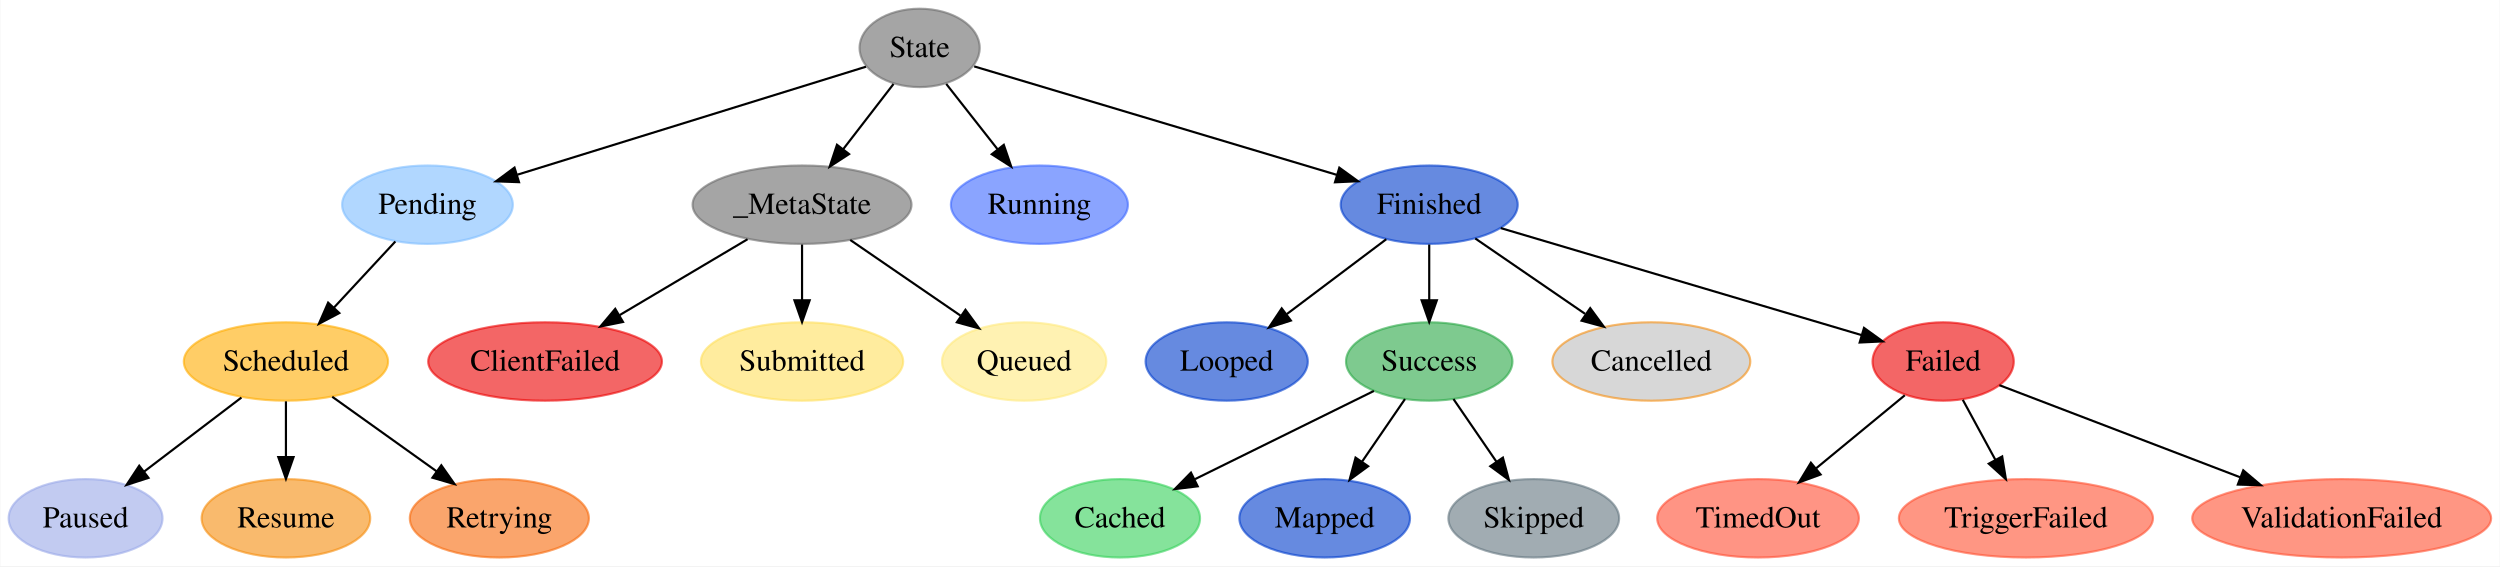
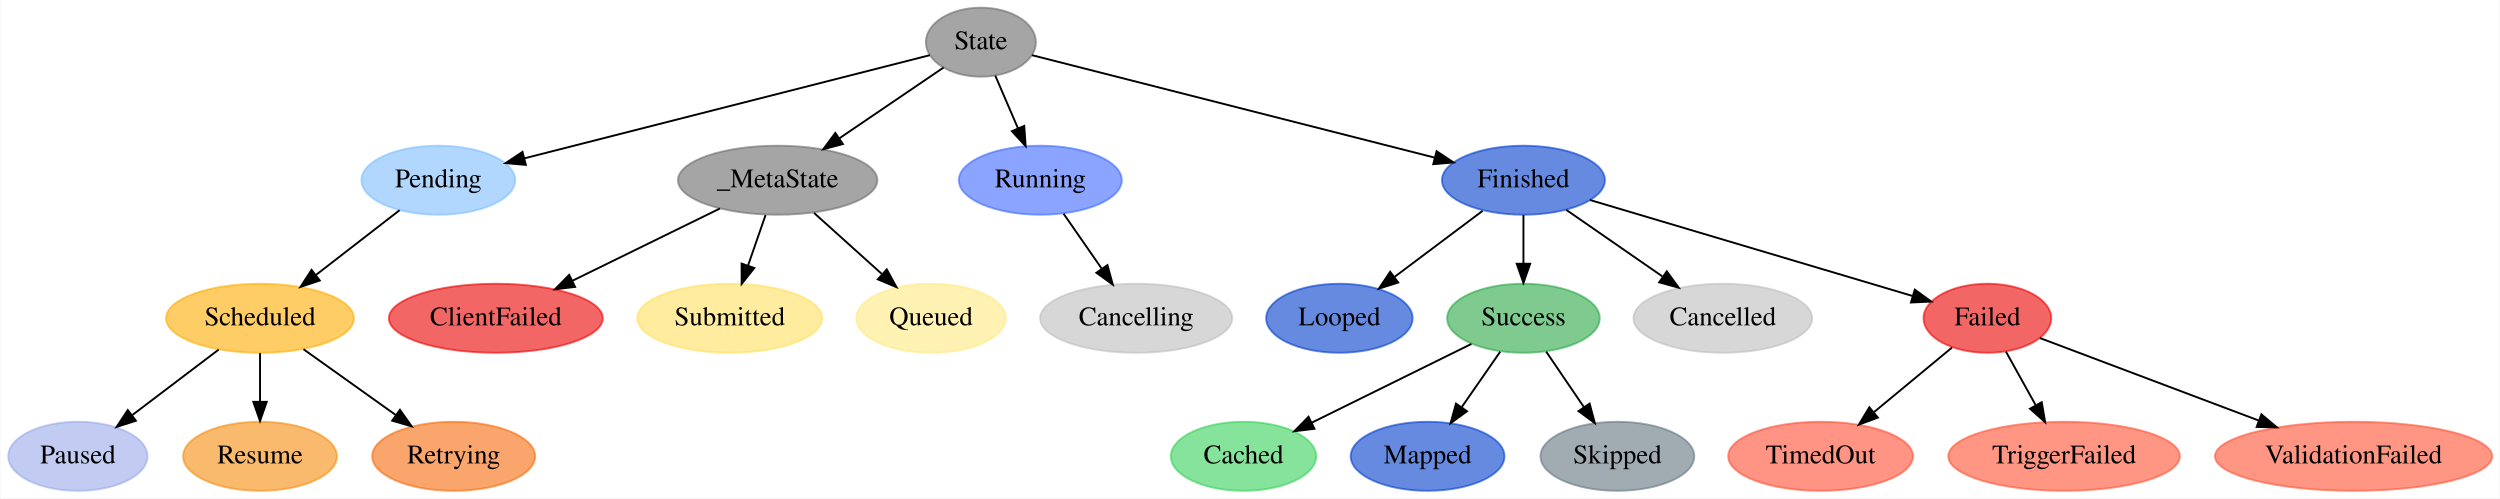
- <svg xmlns="http://www.w3.org/2000/svg" width="1148pt" height="260pt" viewBox="0.00 0.00 1147.72 260.00">
+ <svg xmlns="http://www.w3.org/2000/svg" width="1304pt" height="260pt" viewBox="0.00 0.00 1303.54 260.00">
  <g id="graph0" class="graph" transform="scale(1 1) rotate(0) translate(4 256)">
-     <polygon fill="white" stroke="transparent" points="-4,4 -4,-256 1143.72,-256 1143.72,4 -4,4" />
+     <polygon fill="#ffffff" stroke="transparent" points="-4,4 -4,-256 1299.54,-256 1299.54,4 -4,4" />
    <g id="node1" class="node">
-       <ellipse fill="#696969" fill-opacity="0.6" stroke="#696969" stroke-opacity="0.6" cx="418.16" cy="-234" rx="27.58" ry="18" />
-       <text text-anchor="middle" x="418.16" y="-229.8" font-family="Times,serif" font-size="14.00">State</text>
+       <ellipse fill="#696969" fill-opacity="0.6" stroke="#696969" stroke-opacity="0.6" cx="507.397" cy="-234" rx="28.695" ry="18" />
+       <text text-anchor="middle" x="507.397" y="-230.3" font-family="Times,serif" font-size="14.00" fill="#000000">State</text>
    </g>
    <g id="node2" class="node">
-       <ellipse fill="#7ebdff" fill-opacity="0.6" stroke="#7ebdff" stroke-opacity="0.6" cx="192.16" cy="-162" rx="39.19" ry="18" />
-       <text text-anchor="middle" x="192.16" y="-157.8" font-family="Times,serif" font-size="14.00">Pending</text>
+       <ellipse fill="#7ebdff" fill-opacity="0.6" stroke="#7ebdff" stroke-opacity="0.6" cx="224.397" cy="-162" rx="40.094" ry="18" />
+       <text text-anchor="middle" x="224.397" y="-158.3" font-family="Times,serif" font-size="14.00" fill="#000000">Pending</text>
    </g>
    <g id="edge1" class="edge">
-       <path fill="none" stroke="black" d="M393.54,-225.38C355.07,-213.46 280.25,-190.28 233.43,-175.78" />
-       <polygon fill="black" stroke="black" points="234.19,-172.35 223.6,-172.74 232.12,-179.04 234.19,-172.35" />
+       <path fill="none" stroke="#000000" d="M480.773,-227.226C432.256,-214.883 328.972,-188.606 269.364,-173.44" />
+       <polygon fill="#000000" stroke="#000000" points="270.031,-169.999 259.476,-170.925 268.305,-176.782 270.031,-169.999" />
    </g>
    <g id="node7" class="node">
-       <ellipse fill="#696969" fill-opacity="0.6" stroke="#696969" stroke-opacity="0.6" cx="364.16" cy="-162" rx="50.26" ry="18" />
-       <text text-anchor="middle" x="364.16" y="-157.8" font-family="Times,serif" font-size="14.00">_MetaState</text>
+       <ellipse fill="#696969" fill-opacity="0.6" stroke="#696969" stroke-opacity="0.6" cx="401.397" cy="-162" rx="51.991" ry="18" />
+       <text text-anchor="middle" x="401.397" y="-158.3" font-family="Times,serif" font-size="14.00" fill="#000000">_MetaState</text>
    </g>
    <g id="edge6" class="edge">
-       <path fill="none" stroke="black" d="M406.18,-217.46C399.38,-208.65 390.72,-197.43 383.03,-187.46" />
-       <polygon fill="black" stroke="black" points="385.74,-185.25 376.86,-179.47 380.2,-189.52 385.74,-185.25" />
+       <path fill="none" stroke="#000000" d="M487.955,-220.794C472.751,-210.467 451.289,-195.889 433.54,-183.833" />
+       <polygon fill="#000000" stroke="#000000" points="435.408,-180.871 425.169,-178.147 431.474,-186.661 435.408,-180.871" />
    </g>
    <g id="node11" class="node">
-       <ellipse fill="#3d67ff" fill-opacity="0.6" stroke="#3d67ff" stroke-opacity="0.6" cx="473.16" cy="-162" rx="40.64" ry="18" />
-       <text text-anchor="middle" x="473.16" y="-157.8" font-family="Times,serif" font-size="14.00">Running</text>
+       <ellipse fill="#3d67ff" fill-opacity="0.6" stroke="#3d67ff" stroke-opacity="0.6" cx="538.397" cy="-162" rx="42.494" ry="18" />
+       <text text-anchor="middle" x="538.397" y="-158.3" font-family="Times,serif" font-size="14.00" fill="#000000">Running</text>
    </g>
    <g id="edge10" class="edge">
-       <path fill="none" stroke="black" d="M430.37,-217.46C437.29,-208.65 446.11,-197.43 453.94,-187.46" />
-       <polygon fill="black" stroke="black" points="456.8,-189.49 460.22,-179.47 451.29,-185.17 456.8,-189.49" />
+       <path fill="none" stroke="#000000" d="M514.901,-216.571C518.465,-208.293 522.806,-198.21 526.782,-188.975" />
+       <polygon fill="#000000" stroke="#000000" points="530.006,-190.338 530.746,-179.769 523.577,-187.57 530.006,-190.338" />
+     </g>
+     <g id="node13" class="node">
+       <ellipse fill="#003ccb" fill-opacity="0.6" stroke="#003ccb" stroke-opacity="0.6" cx="790.397" cy="-162" rx="42.494" ry="18" />
+       <text text-anchor="middle" x="790.397" y="-158.3" font-family="Times,serif" font-size="14.00" fill="#000000">Finished</text>
+     </g>
+     <g id="edge12" class="edge">
+       <path fill="none" stroke="#000000" d="M534.021,-227.226C582.147,-214.982 684.164,-189.027 743.983,-173.809" />
+       <polygon fill="#000000" stroke="#000000" points="745.094,-177.137 753.922,-171.28 743.368,-170.353 745.094,-177.137" />
+     </g>
+     <g id="node3" class="node">
+       <ellipse fill="#ffab00" fill-opacity="0.6" stroke="#ffab00" stroke-opacity="0.6" cx="131.397" cy="-90" rx="48.993" ry="18" />
+       <text text-anchor="middle" x="131.397" y="-86.3" font-family="Times,serif" font-size="14.00" fill="#000000">Scheduled</text>
+     </g>
+     <g id="edge2" class="edge">
+       <path fill="none" stroke="#000000" d="M204.217,-146.377C191.445,-136.489 174.723,-123.543 160.525,-112.551" />
+       <polygon fill="#000000" stroke="#000000" points="162.555,-109.696 152.505,-106.342 158.27,-115.231 162.555,-109.696" />
+     </g>
+     <g id="node4" class="node">
+       <ellipse fill="#99a8e8" fill-opacity="0.6" stroke="#99a8e8" stroke-opacity="0.6" cx="36.397" cy="-18" rx="36.294" ry="18" />
+       <text text-anchor="middle" x="36.397" y="-14.3" font-family="Times,serif" font-size="14.00" fill="#000000">Paused</text>
+     </g>
+     <g id="edge3" class="edge">
+       <path fill="none" stroke="#000000" d="M109.84,-73.662C96.477,-63.535 79.163,-50.412 64.702,-39.453" />
+       <polygon fill="#000000" stroke="#000000" points="66.653,-36.539 56.569,-33.289 62.425,-42.118 66.653,-36.539" />
+     </g>
+     <g id="node5" class="node">
+       <ellipse fill="#f58c0c" fill-opacity="0.6" stroke="#f58c0c" stroke-opacity="0.6" cx="131.397" cy="-18" rx="40.094" ry="18" />
+       <text text-anchor="middle" x="131.397" y="-14.3" font-family="Times,serif" font-size="14.00" fill="#000000">Resume</text>
+     </g>
+     <g id="edge4" class="edge">
+       <path fill="none" stroke="#000000" d="M131.397,-71.831C131.397,-64.131 131.397,-54.974 131.397,-46.417" />
+       <polygon fill="#000000" stroke="#000000" points="134.897,-46.413 131.397,-36.413 127.897,-46.413 134.897,-46.413" />
+     </g>
+     <g id="node6" class="node">
+       <ellipse fill="#f66a0a" fill-opacity="0.6" stroke="#f66a0a" stroke-opacity="0.6" cx="232.397" cy="-18" rx="42.494" ry="18" />
+       <text text-anchor="middle" x="232.397" y="-14.3" font-family="Times,serif" font-size="14.00" fill="#000000">Retrying</text>
+     </g>
+     <g id="edge5" class="edge">
+       <path fill="none" stroke="#000000" d="M154.063,-73.842C168.294,-63.697 186.814,-50.495 202.273,-39.474" />
+       <polygon fill="#000000" stroke="#000000" points="204.389,-42.264 210.5,-33.61 200.325,-36.565 204.389,-42.264" />
+     </g>
+     <g id="node8" class="node">
+       <ellipse fill="#eb0000" fill-opacity="0.6" stroke="#eb0000" stroke-opacity="0.6" cx="254.397" cy="-90" rx="55.79" ry="18" />
+       <text text-anchor="middle" x="254.397" y="-86.3" font-family="Times,serif" font-size="14.00" fill="#000000">ClientFailed</text>
+     </g>
+     <g id="edge7" class="edge">
+       <path fill="none" stroke="#000000" d="M371.294,-147.256C349.122,-136.396 318.741,-121.516 294.509,-109.647" />
+       <polygon fill="#000000" stroke="#000000" points="295.738,-106.352 285.218,-105.096 292.659,-112.638 295.738,-106.352" />
+     </g>
+     <g id="node9" class="node">
+       <ellipse fill="#ffdf5d" fill-opacity="0.6" stroke="#ffdf5d" stroke-opacity="0.6" cx="376.397" cy="-90" rx="48.192" ry="18" />
+       <text text-anchor="middle" x="376.397" y="-86.3" font-family="Times,serif" font-size="14.00" fill="#000000">Submitted</text>
+     </g>
+     <g id="edge8" class="edge">
+       <path fill="none" stroke="#000000" d="M395.088,-143.831C392.314,-135.841 388.995,-126.282 385.928,-117.451" />
+       <polygon fill="#000000" stroke="#000000" points="389.203,-116.212 382.617,-107.913 382.591,-118.508 389.203,-116.212" />
+     </g>
+     <g id="node10" class="node">
+       <ellipse fill="#ffea7f" fill-opacity="0.6" stroke="#ffea7f" stroke-opacity="0.6" cx="481.397" cy="-90" rx="38.993" ry="18" />
+       <text text-anchor="middle" x="481.397" y="-86.3" font-family="Times,serif" font-size="14.00" fill="#000000">Queued</text>
+     </g>
+     <g id="edge9" class="edge">
+       <path fill="none" stroke="#000000" d="M420.356,-144.937C430.942,-135.409 444.278,-123.407 455.783,-113.053" />
+       <polygon fill="#000000" stroke="#000000" points="458.307,-115.49 463.398,-106.199 453.624,-110.287 458.307,-115.49" />
    </g>
    <g id="node12" class="node">
-       <ellipse fill="#003ccb" fill-opacity="0.6" stroke="#003ccb" stroke-opacity="0.6" cx="652.16" cy="-162" rx="40.64" ry="18" />
-       <text text-anchor="middle" x="652.16" y="-157.8" font-family="Times,serif" font-size="14.00">Finished</text>
+       <ellipse fill="#bdbdbd" fill-opacity="0.6" stroke="#bdbdbd" stroke-opacity="0.6" cx="588.397" cy="-90" rx="50.091" ry="18" />
+       <text text-anchor="middle" x="588.397" y="-86.3" font-family="Times,serif" font-size="14.00" fill="#000000">Cancelling</text>
    </g>
    <g id="edge11" class="edge">
-       <path fill="none" stroke="black" d="M443.2,-225.51C483.02,-213.6 561.23,-190.2 609.86,-175.66" />
-       <polygon fill="black" stroke="black" points="610.88,-179 619.46,-172.78 608.88,-172.29 610.88,-179" />
-     </g>
-     <g id="node3" class="node">
-       <ellipse fill="#ffab00" fill-opacity="0.6" stroke="#ffab00" stroke-opacity="0.6" cx="127.16" cy="-90" rx="46.89" ry="18" />
-       <text text-anchor="middle" x="127.16" y="-85.8" font-family="Times,serif" font-size="14.00">Scheduled</text>
-     </g>
-     <g id="edge2" class="edge">
-       <path fill="none" stroke="black" d="M177.41,-145.12C169.05,-136.12 158.44,-124.68 149.12,-114.65" />
-       <polygon fill="black" stroke="black" points="151.67,-112.25 142.3,-107.31 146.54,-117.02 151.67,-112.25" />
-     </g>
-     <g id="node4" class="node">
-       <ellipse fill="#99a8e8" fill-opacity="0.6" stroke="#99a8e8" stroke-opacity="0.6" cx="35.16" cy="-18" rx="35.32" ry="18" />
-       <text text-anchor="middle" x="35.16" y="-13.8" font-family="Times,serif" font-size="14.00">Paused</text>
-     </g>
-     <g id="edge3" class="edge">
-       <path fill="none" stroke="black" d="M106.74,-73.46C93.56,-63.43 76.26,-50.27 61.97,-39.4" />
-       <polygon fill="black" stroke="black" points="64.03,-36.57 53.95,-33.3 59.79,-42.14 64.03,-36.57" />
-     </g>
-     <g id="node5" class="node">
-       <ellipse fill="#f58c0c" fill-opacity="0.6" stroke="#f58c0c" stroke-opacity="0.6" cx="127.16" cy="-18" rx="38.7" ry="18" />
-       <text text-anchor="middle" x="127.16" y="-13.8" font-family="Times,serif" font-size="14.00">Resume</text>
-     </g>
-     <g id="edge4" class="edge">
-       <path fill="none" stroke="black" d="M127.16,-71.7C127.16,-63.98 127.16,-54.71 127.16,-46.11" />
-       <polygon fill="black" stroke="black" points="130.66,-46.1 127.16,-36.1 123.66,-46.1 130.66,-46.1" />
-     </g>
-     <g id="node6" class="node">
-       <ellipse fill="#f66a0a" fill-opacity="0.6" stroke="#f66a0a" stroke-opacity="0.6" cx="225.16" cy="-18" rx="41.11" ry="18" />
-       <text text-anchor="middle" x="225.16" y="-13.8" font-family="Times,serif" font-size="14.00">Retrying</text>
-     </g>
-     <g id="edge5" class="edge">
-       <path fill="none" stroke="black" d="M148.42,-73.81C162.48,-63.77 181.09,-50.48 196.45,-39.5" />
-       <polygon fill="black" stroke="black" points="198.51,-42.34 204.61,-33.68 194.44,-36.64 198.51,-42.34" />
-     </g>
-     <g id="node8" class="node">
-       <ellipse fill="#eb0000" fill-opacity="0.6" stroke="#eb0000" stroke-opacity="0.6" cx="246.16" cy="-90" rx="53.66" ry="18" />
-       <text text-anchor="middle" x="246.16" y="-85.8" font-family="Times,serif" font-size="14.00">ClientFailed</text>
-     </g>
-     <g id="edge7" class="edge">
-       <path fill="none" stroke="black" d="M339.14,-146.15C322.04,-136.02 299.18,-122.45 280.4,-111.31" />
-       <polygon fill="black" stroke="black" points="281.94,-108.16 271.56,-106.07 278.37,-114.18 281.94,-108.16" />
-     </g>
-     <g id="node9" class="node">
-       <ellipse fill="#ffdf5d" fill-opacity="0.6" stroke="#ffdf5d" stroke-opacity="0.6" cx="364.16" cy="-90" rx="46.43" ry="18" />
-       <text text-anchor="middle" x="364.16" y="-85.8" font-family="Times,serif" font-size="14.00">Submitted</text>
-     </g>
-     <g id="edge8" class="edge">
-       <path fill="none" stroke="black" d="M364.16,-143.7C364.16,-135.98 364.16,-126.71 364.16,-118.11" />
-       <polygon fill="black" stroke="black" points="367.66,-118.1 364.16,-108.1 360.66,-118.1 367.66,-118.1" />
-     </g>
-     <g id="node10" class="node">
-       <ellipse fill="#ffea7f" fill-opacity="0.6" stroke="#ffea7f" stroke-opacity="0.6" cx="466.16" cy="-90" rx="37.72" ry="18" />
-       <text text-anchor="middle" x="466.16" y="-85.8" font-family="Times,serif" font-size="14.00">Queued</text>
-     </g>
-     <g id="edge9" class="edge">
-       <path fill="none" stroke="black" d="M386.29,-145.81C401.12,-135.63 420.81,-122.12 436.93,-111.06" />
-       <polygon fill="black" stroke="black" points="439.2,-113.75 445.46,-105.21 435.24,-107.98 439.2,-113.75" />
-     </g>
-     <g id="node13" class="node">
-       <ellipse fill="#003ccb" fill-opacity="0.6" stroke="#003ccb" stroke-opacity="0.6" cx="559.16" cy="-90" rx="37.24" ry="18" />
-       <text text-anchor="middle" x="559.16" y="-85.8" font-family="Times,serif" font-size="14.00">Looped</text>
-     </g>
-     <g id="edge12" class="edge">
-       <path fill="none" stroke="black" d="M632.44,-146.15C619.16,-136.16 601.45,-122.83 586.77,-111.78" />
-       <polygon fill="black" stroke="black" points="588.63,-108.8 578.54,-105.58 584.42,-114.39 588.63,-108.8" />
+       <path fill="none" stroke="#000000" d="M550.5,-144.571C556.475,-135.968 563.803,-125.416 570.417,-115.891" />
+       <polygon fill="#000000" stroke="#000000" points="573.402,-117.728 576.231,-107.518 567.653,-113.736 573.402,-117.728" />
    </g>
    <g id="node14" class="node">
-       <ellipse fill="#28a745" fill-opacity="0.6" stroke="#28a745" stroke-opacity="0.6" cx="652.16" cy="-90" rx="38.21" ry="18" />
-       <text text-anchor="middle" x="652.16" y="-85.8" font-family="Times,serif" font-size="14.00">Success</text>
+       <ellipse fill="#003ccb" fill-opacity="0.6" stroke="#003ccb" stroke-opacity="0.6" cx="694.397" cy="-90" rx="38.194" ry="18" />
+       <text text-anchor="middle" x="694.397" y="-86.3" font-family="Times,serif" font-size="14.00" fill="#000000">Looped</text>
    </g>
    <g id="edge13" class="edge">
-       <path fill="none" stroke="black" d="M652.16,-143.7C652.16,-135.98 652.16,-126.71 652.16,-118.11" />
-       <polygon fill="black" stroke="black" points="655.66,-118.1 652.16,-108.1 648.66,-118.1 655.66,-118.1" />
+       <path fill="none" stroke="#000000" d="M769.091,-146.021C755.608,-135.908 738.004,-122.705 723.272,-111.657" />
+       <polygon fill="#000000" stroke="#000000" points="725.084,-108.64 714.984,-105.44 720.884,-114.24 725.084,-108.64" />
+     </g>
+     <g id="node15" class="node">
+       <ellipse fill="#28a745" fill-opacity="0.6" stroke="#28a745" stroke-opacity="0.6" cx="790.397" cy="-90" rx="39.794" ry="18" />
+       <text text-anchor="middle" x="790.397" y="-86.3" font-family="Times,serif" font-size="14.00" fill="#000000">Success</text>
+     </g>
+     <g id="edge14" class="edge">
+       <path fill="none" stroke="#000000" d="M790.397,-143.831C790.397,-136.131 790.397,-126.974 790.397,-118.417" />
+       <polygon fill="#000000" stroke="#000000" points="793.897,-118.413 790.397,-108.413 786.897,-118.413 793.897,-118.413" />
+     </g>
+     <g id="node19" class="node">
+       <ellipse fill="#bdbdbd" fill-opacity="0.6" stroke="#bdbdbd" stroke-opacity="0.6" cx="894.397" cy="-90" rx="46.593" ry="18" />
+       <text text-anchor="middle" x="894.397" y="-86.3" font-family="Times,serif" font-size="14.00" fill="#000000">Cancelled</text>
+     </g>
+     <g id="edge18" class="edge">
+       <path fill="none" stroke="#000000" d="M812.707,-146.554C827.312,-136.444 846.614,-123.08 862.789,-111.882" />
+       <polygon fill="#000000" stroke="#000000" points="865.174,-114.488 871.404,-105.918 861.189,-108.733 865.174,-114.488" />
+     </g>
+     <g id="node20" class="node">
+       <ellipse fill="#eb0000" fill-opacity="0.6" stroke="#eb0000" stroke-opacity="0.6" cx="1032.397" cy="-90" rx="33.295" ry="18" />
+       <text text-anchor="middle" x="1032.397" y="-86.3" font-family="Times,serif" font-size="14.00" fill="#000000">Failed</text>
+     </g>
+     <g id="edge19" class="edge">
+       <path fill="none" stroke="#000000" d="M825.069,-151.684C869.634,-138.425 946.795,-115.468 993.371,-101.611" />
+       <polygon fill="#000000" stroke="#000000" points="994.518,-104.921 1003.104,-98.715 992.521,-98.212 994.518,-104.921" />
+     </g>
+     <g id="node16" class="node">
+       <ellipse fill="#34d058" fill-opacity="0.6" stroke="#34d058" stroke-opacity="0.6" cx="644.397" cy="-18" rx="37.894" ry="18" />
+       <text text-anchor="middle" x="644.397" y="-14.3" font-family="Times,serif" font-size="14.00" fill="#000000">Cached</text>
+     </g>
+     <g id="edge15" class="edge">
+       <path fill="none" stroke="#000000" d="M763.278,-76.626C739.775,-65.036 705.602,-48.184 679.921,-35.519" />
+       <polygon fill="#000000" stroke="#000000" points="681.395,-32.343 670.879,-31.059 678.299,-38.622 681.395,-32.343" />
+     </g>
+     <g id="node17" class="node">
+       <ellipse fill="#003ccb" fill-opacity="0.6" stroke="#003ccb" stroke-opacity="0.6" cx="740.397" cy="-18" rx="40.094" ry="18" />
+       <text text-anchor="middle" x="740.397" y="-14.3" font-family="Times,serif" font-size="14.00" fill="#000000">Mapped</text>
+     </g>
+     <g id="edge16" class="edge">
+       <path fill="none" stroke="#000000" d="M778.293,-72.571C772.274,-63.904 764.882,-53.259 758.23,-43.68" />
+       <polygon fill="#000000" stroke="#000000" points="760.968,-41.486 752.389,-35.269 755.218,-45.479 760.968,-41.486" />
    </g>
    <g id="node18" class="node">
-       <ellipse fill="#bdbdbd" fill-opacity="0.6" stroke="#f58c0c" stroke-opacity="0.6" cx="754.16" cy="-90" rx="45.43" ry="18" />
-       <text text-anchor="middle" x="754.16" y="-85.8" font-family="Times,serif" font-size="14.00">Cancelled</text>
+       <ellipse fill="#62757f" fill-opacity="0.6" stroke="#62757f" stroke-opacity="0.6" cx="839.397" cy="-18" rx="40.094" ry="18" />
+       <text text-anchor="middle" x="839.397" y="-14.3" font-family="Times,serif" font-size="14.00" fill="#000000">Skipped</text>
    </g>
    <g id="edge17" class="edge">
-       <path fill="none" stroke="black" d="M673.29,-146.5C687.87,-136.49 707.47,-123.05 723.72,-111.89" />
-       <polygon fill="black" stroke="black" points="726.08,-114.51 732.35,-105.97 722.12,-108.74 726.08,-114.51" />
-     </g>
-     <g id="node19" class="node">
-       <ellipse fill="#eb0000" fill-opacity="0.6" stroke="#eb0000" stroke-opacity="0.6" cx="888.16" cy="-90" rx="32.42" ry="18" />
-       <text text-anchor="middle" x="888.16" y="-85.8" font-family="Times,serif" font-size="14.00">Failed</text>
-     </g>
-     <g id="edge18" class="edge">
-       <path fill="none" stroke="black" d="M684.98,-151.27C728.42,-138.38 804.87,-115.71 850.58,-102.15" />
-       <polygon fill="black" stroke="black" points="851.81,-105.43 860.4,-99.23 849.82,-98.72 851.81,-105.43" />
-     </g>
-     <g id="node15" class="node">
-       <ellipse fill="#34d058" fill-opacity="0.6" stroke="#34d058" stroke-opacity="0.6" cx="510.16" cy="-18" rx="36.75" ry="18" />
-       <text text-anchor="middle" x="510.16" y="-13.8" font-family="Times,serif" font-size="14.00">Cached</text>
-     </g>
-     <g id="edge14" class="edge">
-       <path fill="none" stroke="black" d="M626.77,-76.49C603.85,-65.19 569.94,-48.47 544.58,-35.97" />
-       <polygon fill="black" stroke="black" points="545.84,-32.69 535.33,-31.41 542.75,-38.97 545.84,-32.69" />
-     </g>
-     <g id="node16" class="node">
-       <ellipse fill="#003ccb" fill-opacity="0.6" stroke="#003ccb" stroke-opacity="0.6" cx="604.16" cy="-18" rx="39.17" ry="18" />
-       <text text-anchor="middle" x="604.16" y="-13.8" font-family="Times,serif" font-size="14.00">Mapped</text>
-     </g>
-     <g id="edge15" class="edge">
-       <path fill="none" stroke="black" d="M641.03,-72.76C635.18,-64.23 627.87,-53.58 621.32,-44.02" />
-       <polygon fill="black" stroke="black" points="624.11,-41.9 615.57,-35.63 618.33,-45.86 624.11,-41.9" />
-     </g>
-     <g id="node17" class="node">
-       <ellipse fill="#62757f" fill-opacity="0.6" stroke="#62757f" stroke-opacity="0.6" cx="700.16" cy="-18" rx="39.19" ry="18" />
-       <text text-anchor="middle" x="700.16" y="-13.8" font-family="Times,serif" font-size="14.00">Skipped</text>
-     </g>
-     <g id="edge16" class="edge">
-       <path fill="none" stroke="black" d="M663.29,-72.76C669.15,-64.23 676.45,-53.58 683,-44.02" />
-       <polygon fill="black" stroke="black" points="685.99,-45.86 688.75,-35.63 680.21,-41.9 685.99,-45.86" />
-     </g>
-     <g id="node20" class="node">
-       <ellipse fill="#ff4e33" fill-opacity="0.6" stroke="#ff4e33" stroke-opacity="0.6" cx="803.16" cy="-18" rx="46.3" ry="18" />
-       <text text-anchor="middle" x="803.16" y="-13.8" font-family="Times,serif" font-size="14.00">TimedOut</text>
-     </g>
-     <g id="edge19" class="edge">
-       <path fill="none" stroke="black" d="M870.55,-74.5C858.79,-64.81 843.11,-51.9 829.83,-40.96" />
-       <polygon fill="black" stroke="black" points="831.87,-38.11 821.93,-34.46 827.42,-43.52 831.87,-38.11" />
+       <path fill="none" stroke="#000000" d="M802.258,-72.571C808.157,-63.904 815.401,-53.259 821.92,-43.68" />
+       <polygon fill="#000000" stroke="#000000" points="824.912,-45.505 827.644,-35.269 819.125,-41.567 824.912,-45.505" />
    </g>
    <g id="node21" class="node">
-       <ellipse fill="#ff5131" fill-opacity="0.6" stroke="#ff5131" stroke-opacity="0.6" cx="926.16" cy="-18" rx="58.34" ry="18" />
-       <text text-anchor="middle" x="926.16" y="-13.8" font-family="Times,serif" font-size="14.00">TriggerFailed</text>
+       <ellipse fill="#ff4e33" fill-opacity="0.6" stroke="#ff4e33" stroke-opacity="0.6" cx="945.397" cy="-18" rx="48.192" ry="18" />
+       <text text-anchor="middle" x="945.397" y="-14.3" font-family="Times,serif" font-size="14.00" fill="#000000">TimedOut</text>
    </g>
    <g id="edge20" class="edge">
-       <path fill="none" stroke="black" d="M897.17,-72.41C901.64,-64.16 907.16,-54.01 912.17,-44.78" />
-       <polygon fill="black" stroke="black" points="915.26,-46.41 916.96,-35.96 909.11,-43.07 915.26,-46.41" />
+       <path fill="none" stroke="#000000" d="M1013.946,-74.731C1002.133,-64.954 986.58,-52.083 973.276,-41.072" />
+       <polygon fill="#000000" stroke="#000000" points="975.271,-38.181 965.336,-34.501 970.808,-43.573 975.271,-38.181" />
    </g>
    <g id="node22" class="node">
-       <ellipse fill="#ff5131" fill-opacity="0.6" stroke="#ff5131" stroke-opacity="0.6" cx="1071.16" cy="-18" rx="68.62" ry="18" />
-       <text text-anchor="middle" x="1071.16" y="-13.8" font-family="Times,serif" font-size="14.00">ValidationFailed</text>
+       <ellipse fill="#ff5131" fill-opacity="0.6" stroke="#ff5131" stroke-opacity="0.6" cx="1072.397" cy="-18" rx="60.389" ry="18" />
+       <text text-anchor="middle" x="1072.397" y="-14.3" font-family="Times,serif" font-size="14.00" fill="#000000">TriggerFailed</text>
    </g>
    <g id="edge21" class="edge">
-       <path fill="none" stroke="black" d="M913.99,-79.12C942.63,-68.16 989.41,-50.27 1024.5,-36.85" />
-       <polygon fill="black" stroke="black" points="1025.97,-40.03 1034.06,-33.19 1023.47,-33.49 1025.97,-40.03" />
+       <path fill="none" stroke="#000000" d="M1042.08,-72.571C1046.727,-64.206 1052.398,-53.998 1057.572,-44.684" />
+       <polygon fill="#000000" stroke="#000000" points="1060.728,-46.21 1062.525,-35.769 1054.609,-42.811 1060.728,-46.21" />
+     </g>
+     <g id="node23" class="node">
+       <ellipse fill="#ff5131" fill-opacity="0.6" stroke="#ff5131" stroke-opacity="0.6" cx="1223.397" cy="-18" rx="72.287" ry="18" />
+       <text text-anchor="middle" x="1223.397" y="-14.3" font-family="Times,serif" font-size="14.00" fill="#000000">ValidationFailed</text>
+     </g>
+     <g id="edge22" class="edge">
+       <path fill="none" stroke="#000000" d="M1059.762,-79.684C1089.495,-68.476 1137.612,-50.338 1173.991,-36.624" />
+       <polygon fill="#000000" stroke="#000000" points="1175.318,-39.864 1183.44,-33.062 1172.849,-33.314 1175.318,-39.864" />
    </g>
  </g>
</svg>
